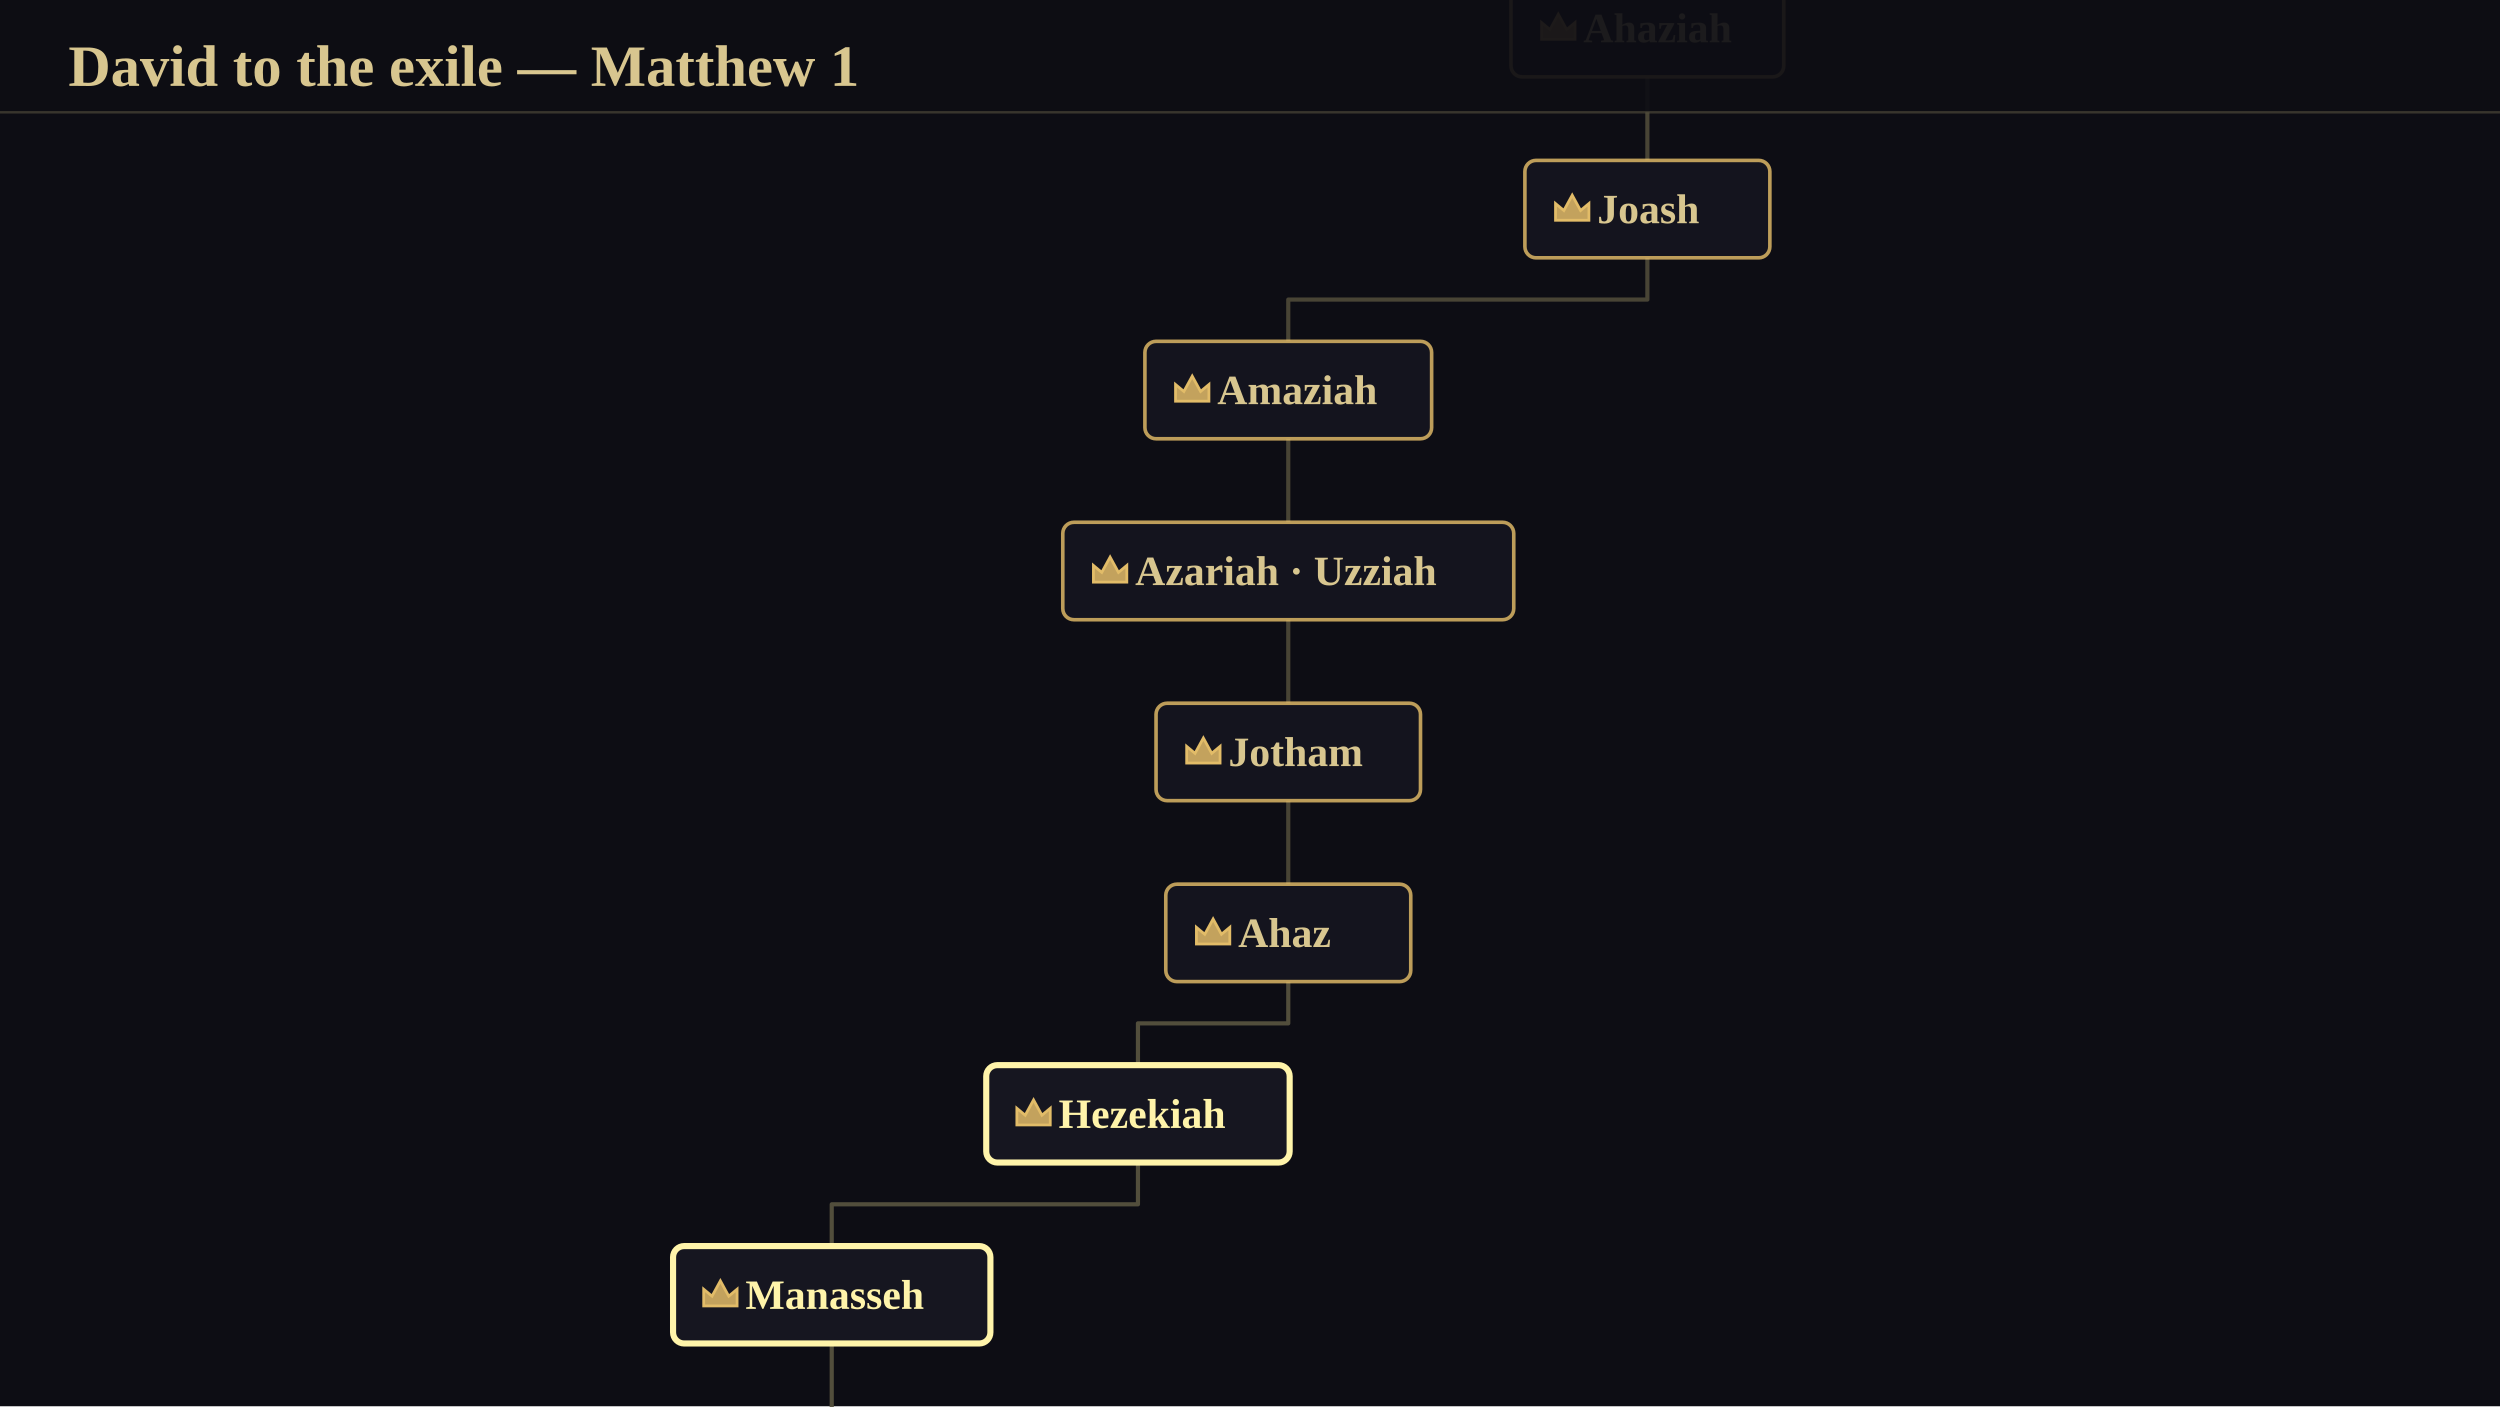
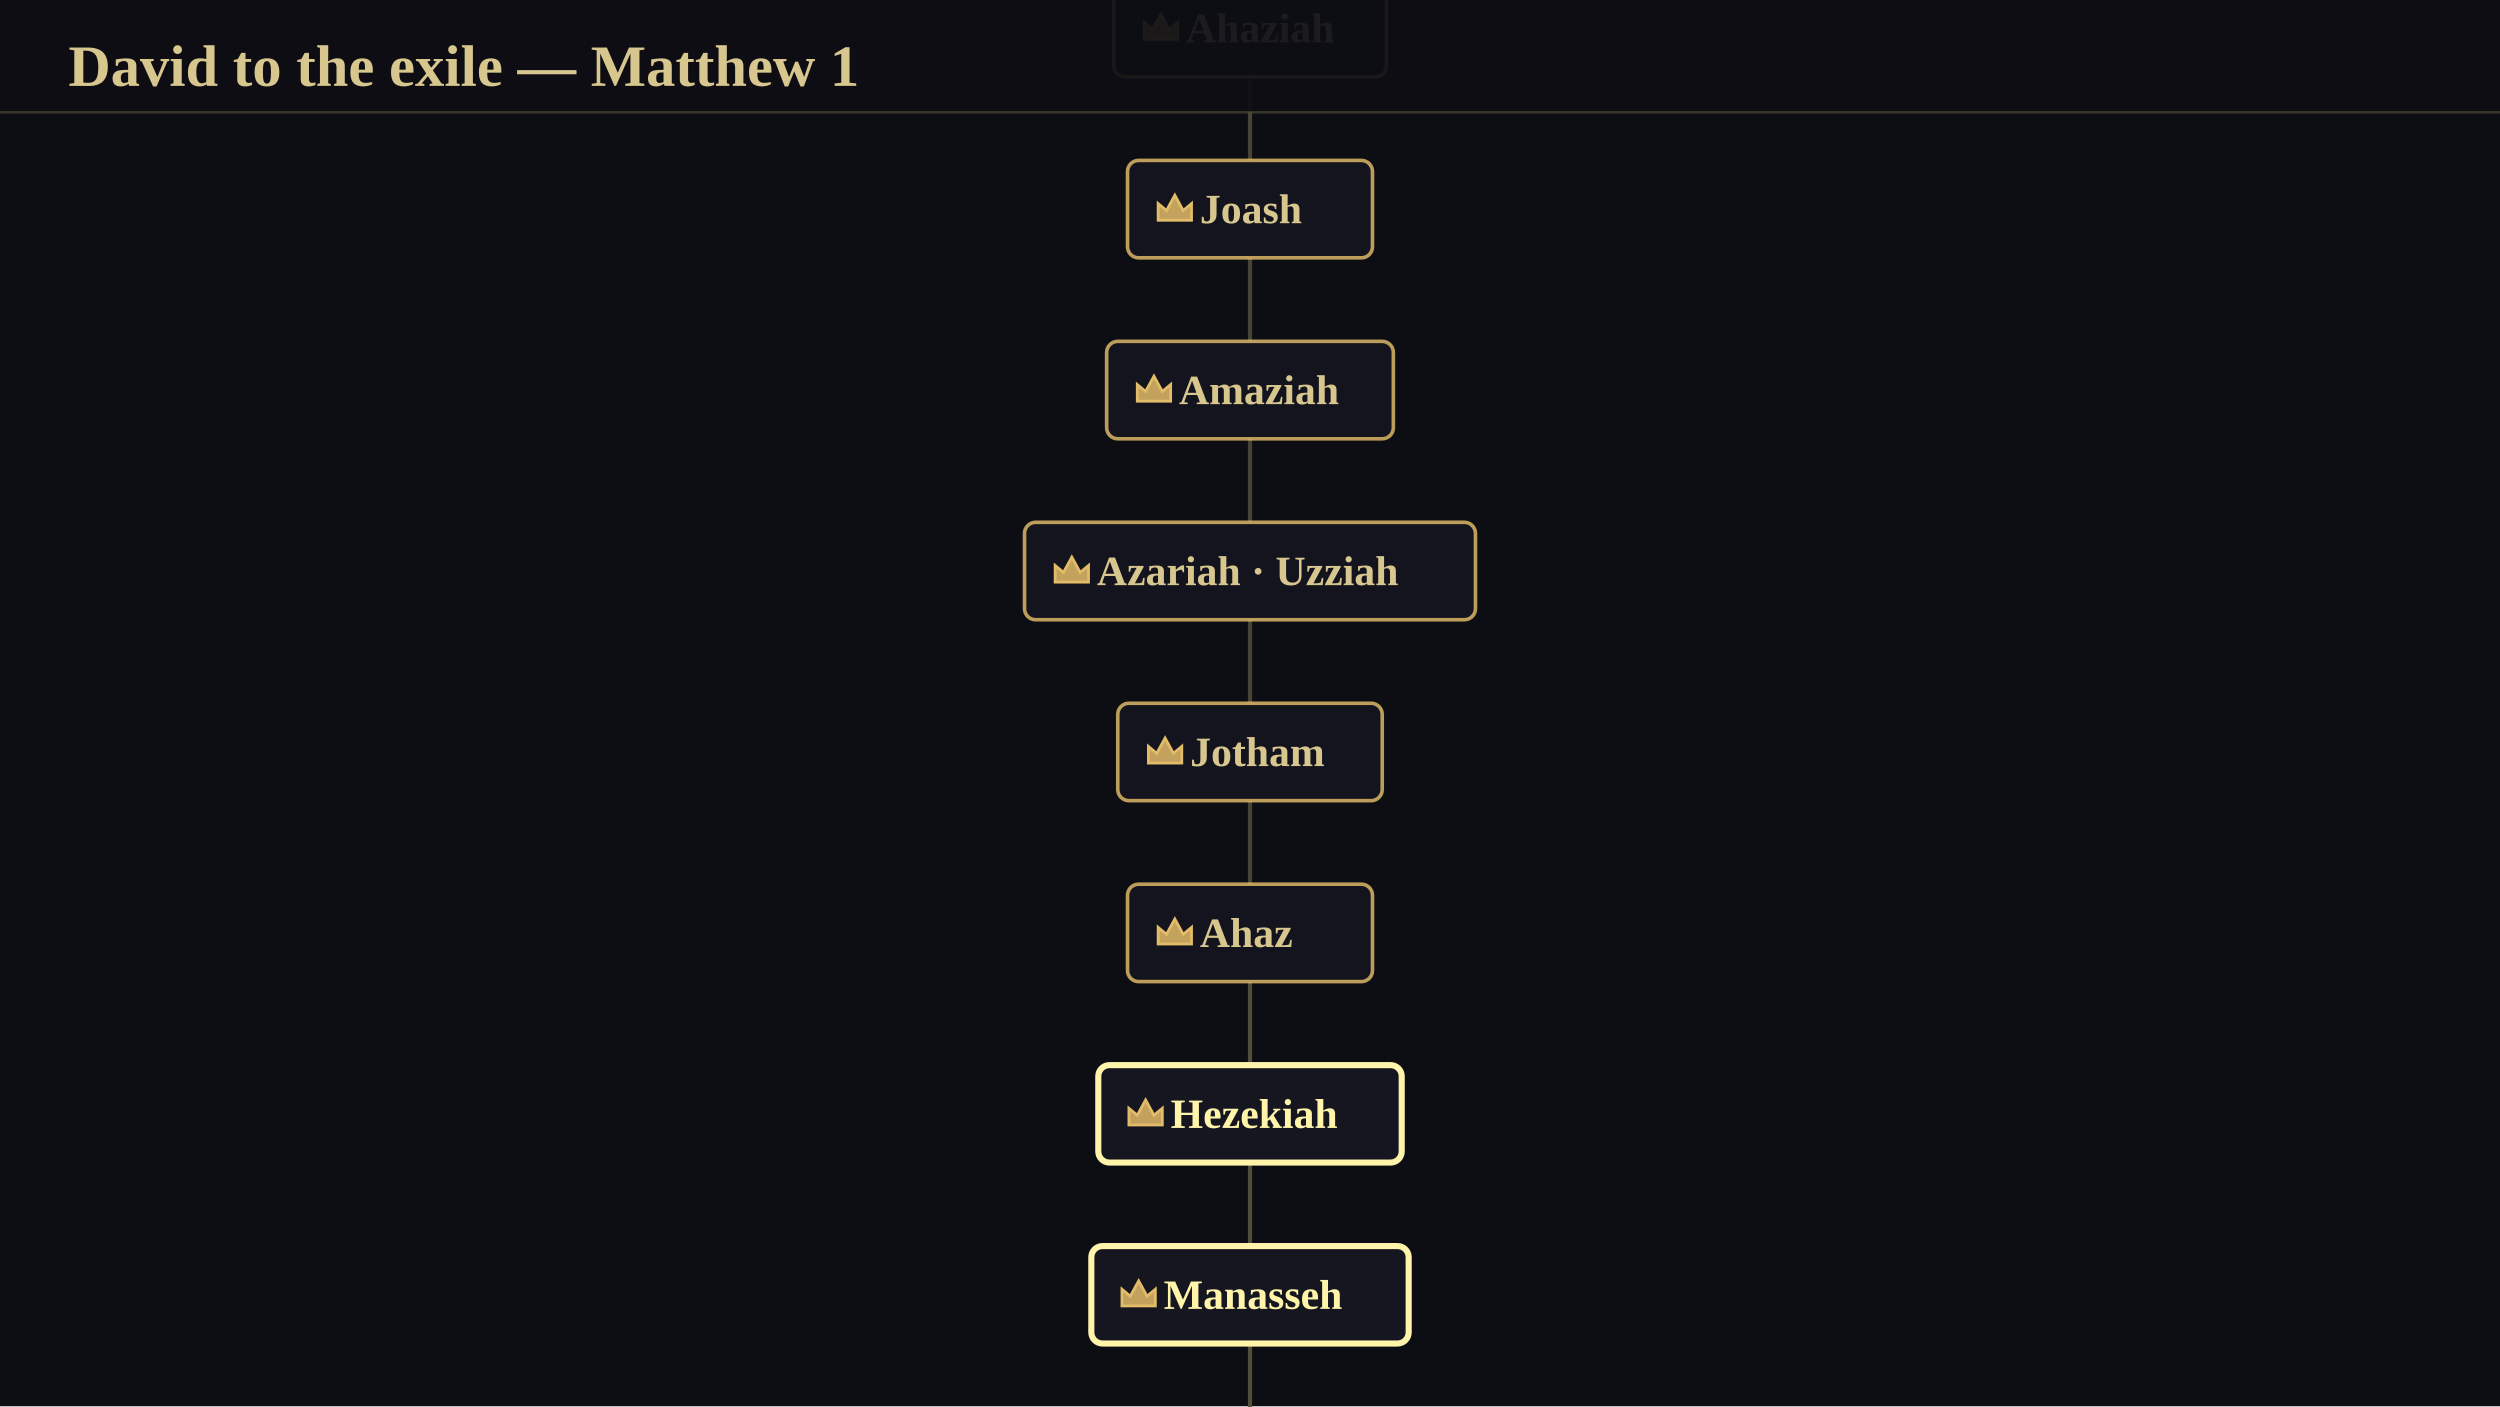
<svg xmlns="http://www.w3.org/2000/svg" viewBox="0 0 1024 576" width="1024" height="576" font-family="Georgia, 'Times New Roman', serif">
  <rect x="0" y="0" width="1024" height="576" fill="rgb(13,13,20)" />
-   <g transform="translate(2284.77 -6367.48)">
-     <animateTransform attributeName="transform" attributeType="XML" type="translate" values="2284.77 -6367.48;2370 -6589.82" keyTimes="0;1" calcMode="spline" keySplines="0.42 0 0.58 1" dur="3.68s" begin="0s" fill="freeze" />
+   <g transform="translate(512 -3270.61)">
+     <animateTransform attributeName="transform" attributeType="XML" type="translate" values="512 -3270.61;512 -3492.96" keyTimes="0;1" calcMode="spline" keySplines="0.42 0 0.58 1" dur="3.66s" begin="0s" fill="freeze" />
    <g transform="scale(1.14023)">
-       <animateTransform attributeName="transform" attributeType="XML" type="scale" values="1.14;1.14" keyTimes="0;1" calcMode="spline" keySplines="0.42 0 0.58 1" dur="3.68s" begin="0s" fill="freeze" />
-       <polyline points="-1280.5,5547 -1280.5,5562 -1412,5562 -1412,5577" stroke-linejoin="round" fill="none" stroke="rgb(86,81,62)" stroke-width="1.5" stroke-opacity="0.800" />
-       <polyline points="-1412,5612 -1412,5627 -1412,5627 -1412,5642" stroke-linejoin="round" fill="none" stroke="rgb(86,81,62)" stroke-width="1.5" stroke-opacity="0.800" />
-       <polyline points="-1412,5677 -1412,5692 -1541,5692 -1541,5707" stroke-linejoin="round" fill="none" stroke="rgb(86,81,62)" stroke-width="1.5" stroke-opacity="0.800" />
-       <polyline points="-1541,5742 -1541,5757 -1541,5757 -1541,5772" stroke-linejoin="round" fill="none" stroke="rgb(86,81,62)" stroke-width="1.5" stroke-opacity="0.800" />
-       <polyline points="-1541,5807 -1541,5822 -1541,5822 -1541,5837" stroke-linejoin="round" fill="none" stroke="rgb(86,81,62)" stroke-width="1.5" stroke-opacity="0.800" />
-       <polyline points="-1541,5872 -1541,5887 -1541,5887 -1541,5902" stroke-linejoin="round" fill="none" stroke="rgb(86,81,62)" stroke-width="1.5" stroke-opacity="0.800" />
-       <polyline points="-1541,5937 -1541,5952 -1595,5952 -1595,5967" stroke-linejoin="round" fill="none" stroke="rgb(86,81,62)" stroke-width="1.5" stroke-opacity="0.949" />
-       <polyline points="-1595,6002 -1595,6017 -1705,6017 -1705,6032" stroke-linejoin="round" fill="none" stroke="rgb(86,81,62)" stroke-width="1.5" stroke-opacity="0.949" />
-       <polyline points="-1705,6067 -1705,6082 -1705,6082 -1705,6097" stroke-linejoin="round" fill="none" stroke="rgb(86,81,62)" stroke-width="1.5" stroke-opacity="0.949" />
-       <polyline points="-1705,6132 -1705,6147 -1705,6147 -1705,6162" stroke-linejoin="round" fill="none" stroke="rgb(86,81,62)" stroke-width="1.5" stroke-opacity="0.949" />
-       <polyline points="-1705,6197 -1705,6212 -1774.5,6212 -1774.5,6227" stroke-linejoin="round" fill="none" stroke="rgb(86,81,62)" stroke-width="1.5" stroke-opacity="0.800" />
-       <polyline points="-1774.5,6262 -1774.5,6277 -1838,6277 -1838,6292" stroke-linejoin="round" fill="none" stroke="rgb(86,81,62)" stroke-width="1.5" stroke-opacity="0.800" />
-       <rect x="-1461" y="5577" width="98" height="35" rx="4" fill="rgb(22,22,32)" fill-opacity="0.820" stroke="rgb(226,188,104)" stroke-width="1.3" stroke-opacity="0.820" />
-       <polygon points="-1450,5598.5 -1450,5592.5 -1447,5595 -1444,5589.5 -1441,5595 -1438,5592.5 -1438,5598.5" fill="rgb(226,188,104)" fill-opacity="0.847" stroke="rgb(226,188,104)" stroke-width="1" />
-       <text x="-1435" y="5594.5" font-size="15" text-anchor="start" dominant-baseline="central" fill="rgb(216,198,143)" font-family="Georgia, 'Times New Roman', serif" font-weight="bold">Ahaziah</text>
-       <rect x="-1456" y="5642" width="88" height="35" rx="4" fill="rgb(22,22,32)" fill-opacity="0.820" stroke="rgb(226,188,104)" stroke-width="1.3" stroke-opacity="0.820" />
-       <polygon points="-1445,5663.5 -1445,5657.5 -1442,5660 -1439,5654.5 -1436,5660 -1433,5657.5 -1433,5663.5" fill="rgb(226,188,104)" fill-opacity="0.847" stroke="rgb(226,188,104)" stroke-width="1" />
-       <text x="-1430" y="5659.5" font-size="15" text-anchor="start" dominant-baseline="central" fill="rgb(216,198,143)" font-family="Georgia, 'Times New Roman', serif" font-weight="bold">Joash</text>
-       <rect x="-1592.5" y="5707" width="103" height="35" rx="4" fill="rgb(22,22,32)" fill-opacity="0.820" stroke="rgb(226,188,104)" stroke-width="1.3" stroke-opacity="0.820" />
-       <polygon points="-1581.5,5728.5 -1581.5,5722.5 -1578.5,5725 -1575.5,5719.5 -1572.5,5725 -1569.5,5722.5 -1569.5,5728.5" fill="rgb(226,188,104)" fill-opacity="0.847" stroke="rgb(226,188,104)" stroke-width="1" />
-       <text x="-1566.5" y="5724.5" font-size="15" text-anchor="start" dominant-baseline="central" fill="rgb(216,198,143)" font-family="Georgia, 'Times New Roman', serif" font-weight="bold">Amaziah</text>
-       <rect x="-1622" y="5772" width="162" height="35" rx="4" fill="rgb(22,22,32)" fill-opacity="0.820" stroke="rgb(226,188,104)" stroke-width="1.3" stroke-opacity="0.820" />
-       <polygon points="-1611,5793.5 -1611,5787.5 -1608,5790 -1605,5784.5 -1602,5790 -1599,5787.5 -1599,5793.5" fill="rgb(226,188,104)" fill-opacity="0.847" stroke="rgb(226,188,104)" stroke-width="1" />
-       <text x="-1596" y="5789.5" font-size="15" text-anchor="start" dominant-baseline="central" fill="rgb(216,198,143)" font-family="Georgia, 'Times New Roman', serif" font-weight="bold">Azariah · Uzziah</text>
-       <rect x="-1588.5" y="5837" width="95" height="35" rx="4" fill="rgb(22,22,32)" fill-opacity="0.820" stroke="rgb(226,188,104)" stroke-width="1.3" stroke-opacity="0.820" />
-       <polygon points="-1577.5,5858.5 -1577.5,5852.5 -1574.5,5855 -1571.5,5849.5 -1568.5,5855 -1565.5,5852.5 -1565.5,5858.5" fill="rgb(226,188,104)" fill-opacity="0.847" stroke="rgb(226,188,104)" stroke-width="1" />
-       <text x="-1562.5" y="5854.5" font-size="15" text-anchor="start" dominant-baseline="central" fill="rgb(216,198,143)" font-family="Georgia, 'Times New Roman', serif" font-weight="bold">Jotham</text>
-       <rect x="-1585" y="5902" width="88" height="35" rx="4" fill="rgb(22,22,32)" fill-opacity="0.820" stroke="rgb(226,188,104)" stroke-width="1.3" stroke-opacity="0.820" />
-       <polygon points="-1574,5923.5 -1574,5917.5 -1571,5920 -1568,5914.5 -1565,5920 -1562,5917.5 -1562,5923.5" fill="rgb(226,188,104)" fill-opacity="0.847" stroke="rgb(226,188,104)" stroke-width="1" />
-       <text x="-1559" y="5919.5" font-size="15" text-anchor="start" dominant-baseline="central" fill="rgb(216,198,143)" font-family="Georgia, 'Times New Roman', serif" font-weight="bold">Ahaz</text>
-       <rect x="-1649.5" y="5967" width="109" height="35" rx="4" fill="rgb(22,22,32)" stroke="rgb(255,244,170)" stroke-width="2.2" />
-       <polygon points="-1638.5,5988.5 -1638.5,5982.5 -1635.5,5985 -1632.5,5979.5 -1629.5,5985 -1626.5,5982.5 -1626.5,5988.5" fill="rgb(226,188,104)" fill-opacity="0.847" stroke="rgb(226,188,104)" stroke-width="1" />
-       <text x="-1623.5" y="5984.5" font-size="15" text-anchor="start" dominant-baseline="central" fill="rgb(255,244,170)" font-family="Georgia, 'Times New Roman', serif" font-weight="bold">Hezekiah</text>
-       <rect x="-1762" y="6032" width="114" height="35" rx="4" fill="rgb(22,22,32)" stroke="rgb(255,244,170)" stroke-width="2.2" />
-       <polygon points="-1751,6053.5 -1751,6047.5 -1748,6050 -1745,6044.5 -1742,6050 -1739,6047.5 -1739,6053.5" fill="rgb(226,188,104)" fill-opacity="0.847" stroke="rgb(226,188,104)" stroke-width="1" />
-       <text x="-1736" y="6049.5" font-size="15" text-anchor="start" dominant-baseline="central" fill="rgb(255,244,170)" font-family="Georgia, 'Times New Roman', serif" font-weight="bold">Manasseh</text>
-       <rect x="-1749" y="6097" width="88" height="35" rx="4" fill="rgb(22,22,32)" stroke="rgb(255,244,170)" stroke-width="2.2" />
-       <polygon points="-1738,6118.5 -1738,6112.5 -1735,6115 -1732,6109.5 -1729,6115 -1726,6112.5 -1726,6118.5" fill="rgb(226,188,104)" fill-opacity="0.847" stroke="rgb(226,188,104)" stroke-width="1" />
-       <text x="-1723" y="6114.5" font-size="15" text-anchor="start" dominant-baseline="central" fill="rgb(255,244,170)" font-family="Georgia, 'Times New Roman', serif" font-weight="bold">Amon</text>
-       <rect x="-1749" y="6162" width="88" height="35" rx="4" fill="rgb(22,22,32)" stroke="rgb(255,244,170)" stroke-width="2.2" />
-       <polygon points="-1738,6183.5 -1738,6177.5 -1735,6180 -1732,6174.5 -1729,6180 -1726,6177.5 -1726,6183.5" fill="rgb(226,188,104)" fill-opacity="0.847" stroke="rgb(226,188,104)" stroke-width="1" />
-       <text x="-1723" y="6179.5" font-size="15" text-anchor="start" dominant-baseline="central" fill="rgb(255,244,170)" font-family="Georgia, 'Times New Roman', serif" font-weight="bold">Josiah</text>
-       <rect x="-1833" y="6227" width="117" height="35" rx="4" fill="rgb(22,22,32)" fill-opacity="0.820" stroke="rgb(226,188,104)" stroke-width="1.3" stroke-opacity="0.820" />
-       <polygon points="-1822,6248.5 -1822,6242.5 -1819,6245 -1816,6239.5 -1813,6245 -1810,6242.5 -1810,6248.5" fill="rgb(226,188,104)" fill-opacity="0.847" stroke="rgb(226,188,104)" stroke-width="1" />
-       <text x="-1807" y="6244.5" font-size="15" text-anchor="start" dominant-baseline="central" fill="rgb(216,198,143)" font-family="Georgia, 'Times New Roman', serif" font-weight="bold">Jehoiakim</text>
-       <rect x="-1937.5" y="6292" width="199" height="35" rx="4" fill="rgb(22,22,32)" fill-opacity="0.820" stroke="rgb(226,188,104)" stroke-width="1.3" stroke-opacity="0.820" />
-       <polygon points="-1926.5,6313.5 -1926.5,6307.5 -1923.5,6310 -1920.5,6304.5 -1917.5,6310 -1914.5,6307.5 -1914.5,6313.5" fill="rgb(226,188,104)" fill-opacity="0.847" stroke="rgb(226,188,104)" stroke-width="1" />
-       <text x="-1911.5" y="6309.5" font-size="15" text-anchor="start" dominant-baseline="central" fill="rgb(216,198,143)" font-family="Georgia, 'Times New Roman', serif" font-weight="bold">Jeconiah · Jechoniah</text>
+       <animateTransform attributeName="transform" attributeType="XML" type="scale" values="1.14;1.14" keyTimes="0;1" calcMode="spline" keySplines="0.42 0 0.58 1" dur="3.66s" begin="0s" fill="freeze" />
+       <polyline points="0,2831 0,2846 0,2846 0,2861" stroke-linejoin="round" fill="none" stroke="rgb(86,81,62)" stroke-width="1.5" stroke-opacity="0.800" />
+       <polyline points="0,2896 0,2911 0,2911 0,2926" stroke-linejoin="round" fill="none" stroke="rgb(86,81,62)" stroke-width="1.5" stroke-opacity="0.800" />
+       <polyline points="0,2961 0,2976 0,2976 0,2991" stroke-linejoin="round" fill="none" stroke="rgb(86,81,62)" stroke-width="1.5" stroke-opacity="0.800" />
+       <polyline points="0,3026 0,3041 0,3041 0,3056" stroke-linejoin="round" fill="none" stroke="rgb(86,81,62)" stroke-width="1.5" stroke-opacity="0.800" />
+       <polyline points="0,3091 0,3106 0,3106 0,3121" stroke-linejoin="round" fill="none" stroke="rgb(86,81,62)" stroke-width="1.5" stroke-opacity="0.800" />
+       <polyline points="0,3156 0,3171 0,3171 0,3186" stroke-linejoin="round" fill="none" stroke="rgb(86,81,62)" stroke-width="1.5" stroke-opacity="0.800" />
+       <polyline points="0,3221 0,3236 0,3236 0,3251" stroke-linejoin="round" fill="none" stroke="rgb(86,81,62)" stroke-width="1.5" stroke-opacity="0.949" />
+       <polyline points="0,3286 0,3301 0,3301 0,3316" stroke-linejoin="round" fill="none" stroke="rgb(86,81,62)" stroke-width="1.5" stroke-opacity="0.949" />
+       <polyline points="0,3351 0,3366 0,3366 0,3381" stroke-linejoin="round" fill="none" stroke="rgb(86,81,62)" stroke-width="1.5" stroke-opacity="0.949" />
+       <polyline points="0,3416 0,3431 0,3431 0,3446" stroke-linejoin="round" fill="none" stroke="rgb(86,81,62)" stroke-width="1.5" stroke-opacity="0.949" />
+       <polyline points="0,3481 0,3496 0,3496 0,3511" stroke-linejoin="round" fill="none" stroke="rgb(86,81,62)" stroke-width="1.5" stroke-opacity="0.800" />
+       <polyline points="0,3546 0,3561 0,3561 0,3576" stroke-linejoin="round" fill="none" stroke="rgb(86,81,62)" stroke-width="1.5" stroke-opacity="0.800" />
+       <rect x="-49" y="2861" width="98" height="35" rx="4" fill="rgb(22,22,32)" fill-opacity="0.820" stroke="rgb(226,188,104)" stroke-width="1.3" stroke-opacity="0.820" />
+       <polygon points="-38,2882.5 -38,2876.5 -35,2879 -32,2873.5 -29,2879 -26,2876.5 -26,2882.5" fill="rgb(226,188,104)" fill-opacity="0.847" stroke="rgb(226,188,104)" stroke-width="1" />
+       <text x="-23" y="2878.5" font-size="15" text-anchor="start" dominant-baseline="central" fill="rgb(216,198,143)" font-family="Georgia, 'Times New Roman', serif" font-weight="bold">Ahaziah</text>
+       <rect x="-44" y="2926" width="88" height="35" rx="4" fill="rgb(22,22,32)" fill-opacity="0.820" stroke="rgb(226,188,104)" stroke-width="1.3" stroke-opacity="0.820" />
+       <polygon points="-33,2947.5 -33,2941.5 -30,2944 -27,2938.5 -24,2944 -21,2941.5 -21,2947.5" fill="rgb(226,188,104)" fill-opacity="0.847" stroke="rgb(226,188,104)" stroke-width="1" />
+       <text x="-18" y="2943.5" font-size="15" text-anchor="start" dominant-baseline="central" fill="rgb(216,198,143)" font-family="Georgia, 'Times New Roman', serif" font-weight="bold">Joash</text>
+       <rect x="-51.5" y="2991" width="103" height="35" rx="4" fill="rgb(22,22,32)" fill-opacity="0.820" stroke="rgb(226,188,104)" stroke-width="1.3" stroke-opacity="0.820" />
+       <polygon points="-40.5,3012.5 -40.5,3006.5 -37.5,3009 -34.5,3003.5 -31.5,3009 -28.5,3006.5 -28.5,3012.5" fill="rgb(226,188,104)" fill-opacity="0.847" stroke="rgb(226,188,104)" stroke-width="1" />
+       <text x="-25.5" y="3008.5" font-size="15" text-anchor="start" dominant-baseline="central" fill="rgb(216,198,143)" font-family="Georgia, 'Times New Roman', serif" font-weight="bold">Amaziah</text>
+       <rect x="-81" y="3056" width="162" height="35" rx="4" fill="rgb(22,22,32)" fill-opacity="0.820" stroke="rgb(226,188,104)" stroke-width="1.3" stroke-opacity="0.820" />
+       <polygon points="-70,3077.5 -70,3071.5 -67,3074 -64,3068.5 -61,3074 -58,3071.5 -58,3077.5" fill="rgb(226,188,104)" fill-opacity="0.847" stroke="rgb(226,188,104)" stroke-width="1" />
+       <text x="-55" y="3073.5" font-size="15" text-anchor="start" dominant-baseline="central" fill="rgb(216,198,143)" font-family="Georgia, 'Times New Roman', serif" font-weight="bold">Azariah · Uzziah</text>
+       <rect x="-47.5" y="3121" width="95" height="35" rx="4" fill="rgb(22,22,32)" fill-opacity="0.820" stroke="rgb(226,188,104)" stroke-width="1.3" stroke-opacity="0.820" />
+       <polygon points="-36.5,3142.5 -36.5,3136.5 -33.5,3139 -30.5,3133.5 -27.5,3139 -24.5,3136.5 -24.5,3142.5" fill="rgb(226,188,104)" fill-opacity="0.847" stroke="rgb(226,188,104)" stroke-width="1" />
+       <text x="-21.5" y="3138.5" font-size="15" text-anchor="start" dominant-baseline="central" fill="rgb(216,198,143)" font-family="Georgia, 'Times New Roman', serif" font-weight="bold">Jotham</text>
+       <rect x="-44" y="3186" width="88" height="35" rx="4" fill="rgb(22,22,32)" fill-opacity="0.820" stroke="rgb(226,188,104)" stroke-width="1.3" stroke-opacity="0.820" />
+       <polygon points="-33,3207.5 -33,3201.5 -30,3204 -27,3198.5 -24,3204 -21,3201.5 -21,3207.5" fill="rgb(226,188,104)" fill-opacity="0.847" stroke="rgb(226,188,104)" stroke-width="1" />
+       <text x="-18" y="3203.5" font-size="15" text-anchor="start" dominant-baseline="central" fill="rgb(216,198,143)" font-family="Georgia, 'Times New Roman', serif" font-weight="bold">Ahaz</text>
+       <rect x="-54.5" y="3251" width="109" height="35" rx="4" fill="rgb(22,22,32)" stroke="rgb(255,244,170)" stroke-width="2.2" />
+       <polygon points="-43.5,3272.5 -43.5,3266.5 -40.5,3269 -37.5,3263.5 -34.5,3269 -31.5,3266.5 -31.5,3272.5" fill="rgb(226,188,104)" fill-opacity="0.847" stroke="rgb(226,188,104)" stroke-width="1" />
+       <text x="-28.5" y="3268.5" font-size="15" text-anchor="start" dominant-baseline="central" fill="rgb(255,244,170)" font-family="Georgia, 'Times New Roman', serif" font-weight="bold">Hezekiah</text>
+       <rect x="-57" y="3316" width="114" height="35" rx="4" fill="rgb(22,22,32)" stroke="rgb(255,244,170)" stroke-width="2.2" />
+       <polygon points="-46,3337.5 -46,3331.5 -43,3334 -40,3328.5 -37,3334 -34,3331.5 -34,3337.5" fill="rgb(226,188,104)" fill-opacity="0.847" stroke="rgb(226,188,104)" stroke-width="1" />
+       <text x="-31" y="3333.5" font-size="15" text-anchor="start" dominant-baseline="central" fill="rgb(255,244,170)" font-family="Georgia, 'Times New Roman', serif" font-weight="bold">Manasseh</text>
+       <rect x="-44" y="3381" width="88" height="35" rx="4" fill="rgb(22,22,32)" stroke="rgb(255,244,170)" stroke-width="2.2" />
+       <polygon points="-33,3402.5 -33,3396.5 -30,3399 -27,3393.5 -24,3399 -21,3396.5 -21,3402.5" fill="rgb(226,188,104)" fill-opacity="0.847" stroke="rgb(226,188,104)" stroke-width="1" />
+       <text x="-18" y="3398.5" font-size="15" text-anchor="start" dominant-baseline="central" fill="rgb(255,244,170)" font-family="Georgia, 'Times New Roman', serif" font-weight="bold">Amon</text>
+       <rect x="-44" y="3446" width="88" height="35" rx="4" fill="rgb(22,22,32)" stroke="rgb(255,244,170)" stroke-width="2.2" />
+       <polygon points="-33,3467.5 -33,3461.5 -30,3464 -27,3458.5 -24,3464 -21,3461.5 -21,3467.5" fill="rgb(226,188,104)" fill-opacity="0.847" stroke="rgb(226,188,104)" stroke-width="1" />
+       <text x="-18" y="3463.5" font-size="15" text-anchor="start" dominant-baseline="central" fill="rgb(255,244,170)" font-family="Georgia, 'Times New Roman', serif" font-weight="bold">Josiah</text>
+       <rect x="-58.5" y="3511" width="117" height="35" rx="4" fill="rgb(22,22,32)" fill-opacity="0.820" stroke="rgb(226,188,104)" stroke-width="1.3" stroke-opacity="0.820" />
+       <polygon points="-47.5,3532.5 -47.5,3526.5 -44.5,3529 -41.5,3523.5 -38.5,3529 -35.5,3526.5 -35.5,3532.5" fill="rgb(226,188,104)" fill-opacity="0.847" stroke="rgb(226,188,104)" stroke-width="1" />
+       <text x="-32.5" y="3528.5" font-size="15" text-anchor="start" dominant-baseline="central" fill="rgb(216,198,143)" font-family="Georgia, 'Times New Roman', serif" font-weight="bold">Jehoiakim</text>
+       <rect x="-99.5" y="3576" width="199" height="35" rx="4" fill="rgb(22,22,32)" fill-opacity="0.820" stroke="rgb(226,188,104)" stroke-width="1.3" stroke-opacity="0.820" />
+       <polygon points="-88.5,3597.5 -88.5,3591.5 -85.5,3594 -82.5,3588.5 -79.5,3594 -76.5,3591.5 -76.5,3597.5" fill="rgb(226,188,104)" fill-opacity="0.847" stroke="rgb(226,188,104)" stroke-width="1" />
+       <text x="-73.5" y="3593.5" font-size="15" text-anchor="start" dominant-baseline="central" fill="rgb(216,198,143)" font-family="Georgia, 'Times New Roman', serif" font-weight="bold">Jeconiah · Jechoniah</text>
    </g>
  </g>
  <rect x="0" y="0" width="1024" height="46" fill="rgb(13,13,20)" fill-opacity="0.925" />
  <text x="28" y="20" font-size="24" text-anchor="start" dominant-baseline="text-before-edge" fill="rgb(216,198,143)" font-family="Georgia, 'Times New Roman', serif" font-weight="bold">David to the exile — Matthew 1</text>
  <line x1="0" y1="46" x2="1024" y2="46" stroke="rgb(86,81,62)" stroke-width="1" stroke-opacity="0.600" />
</svg>
